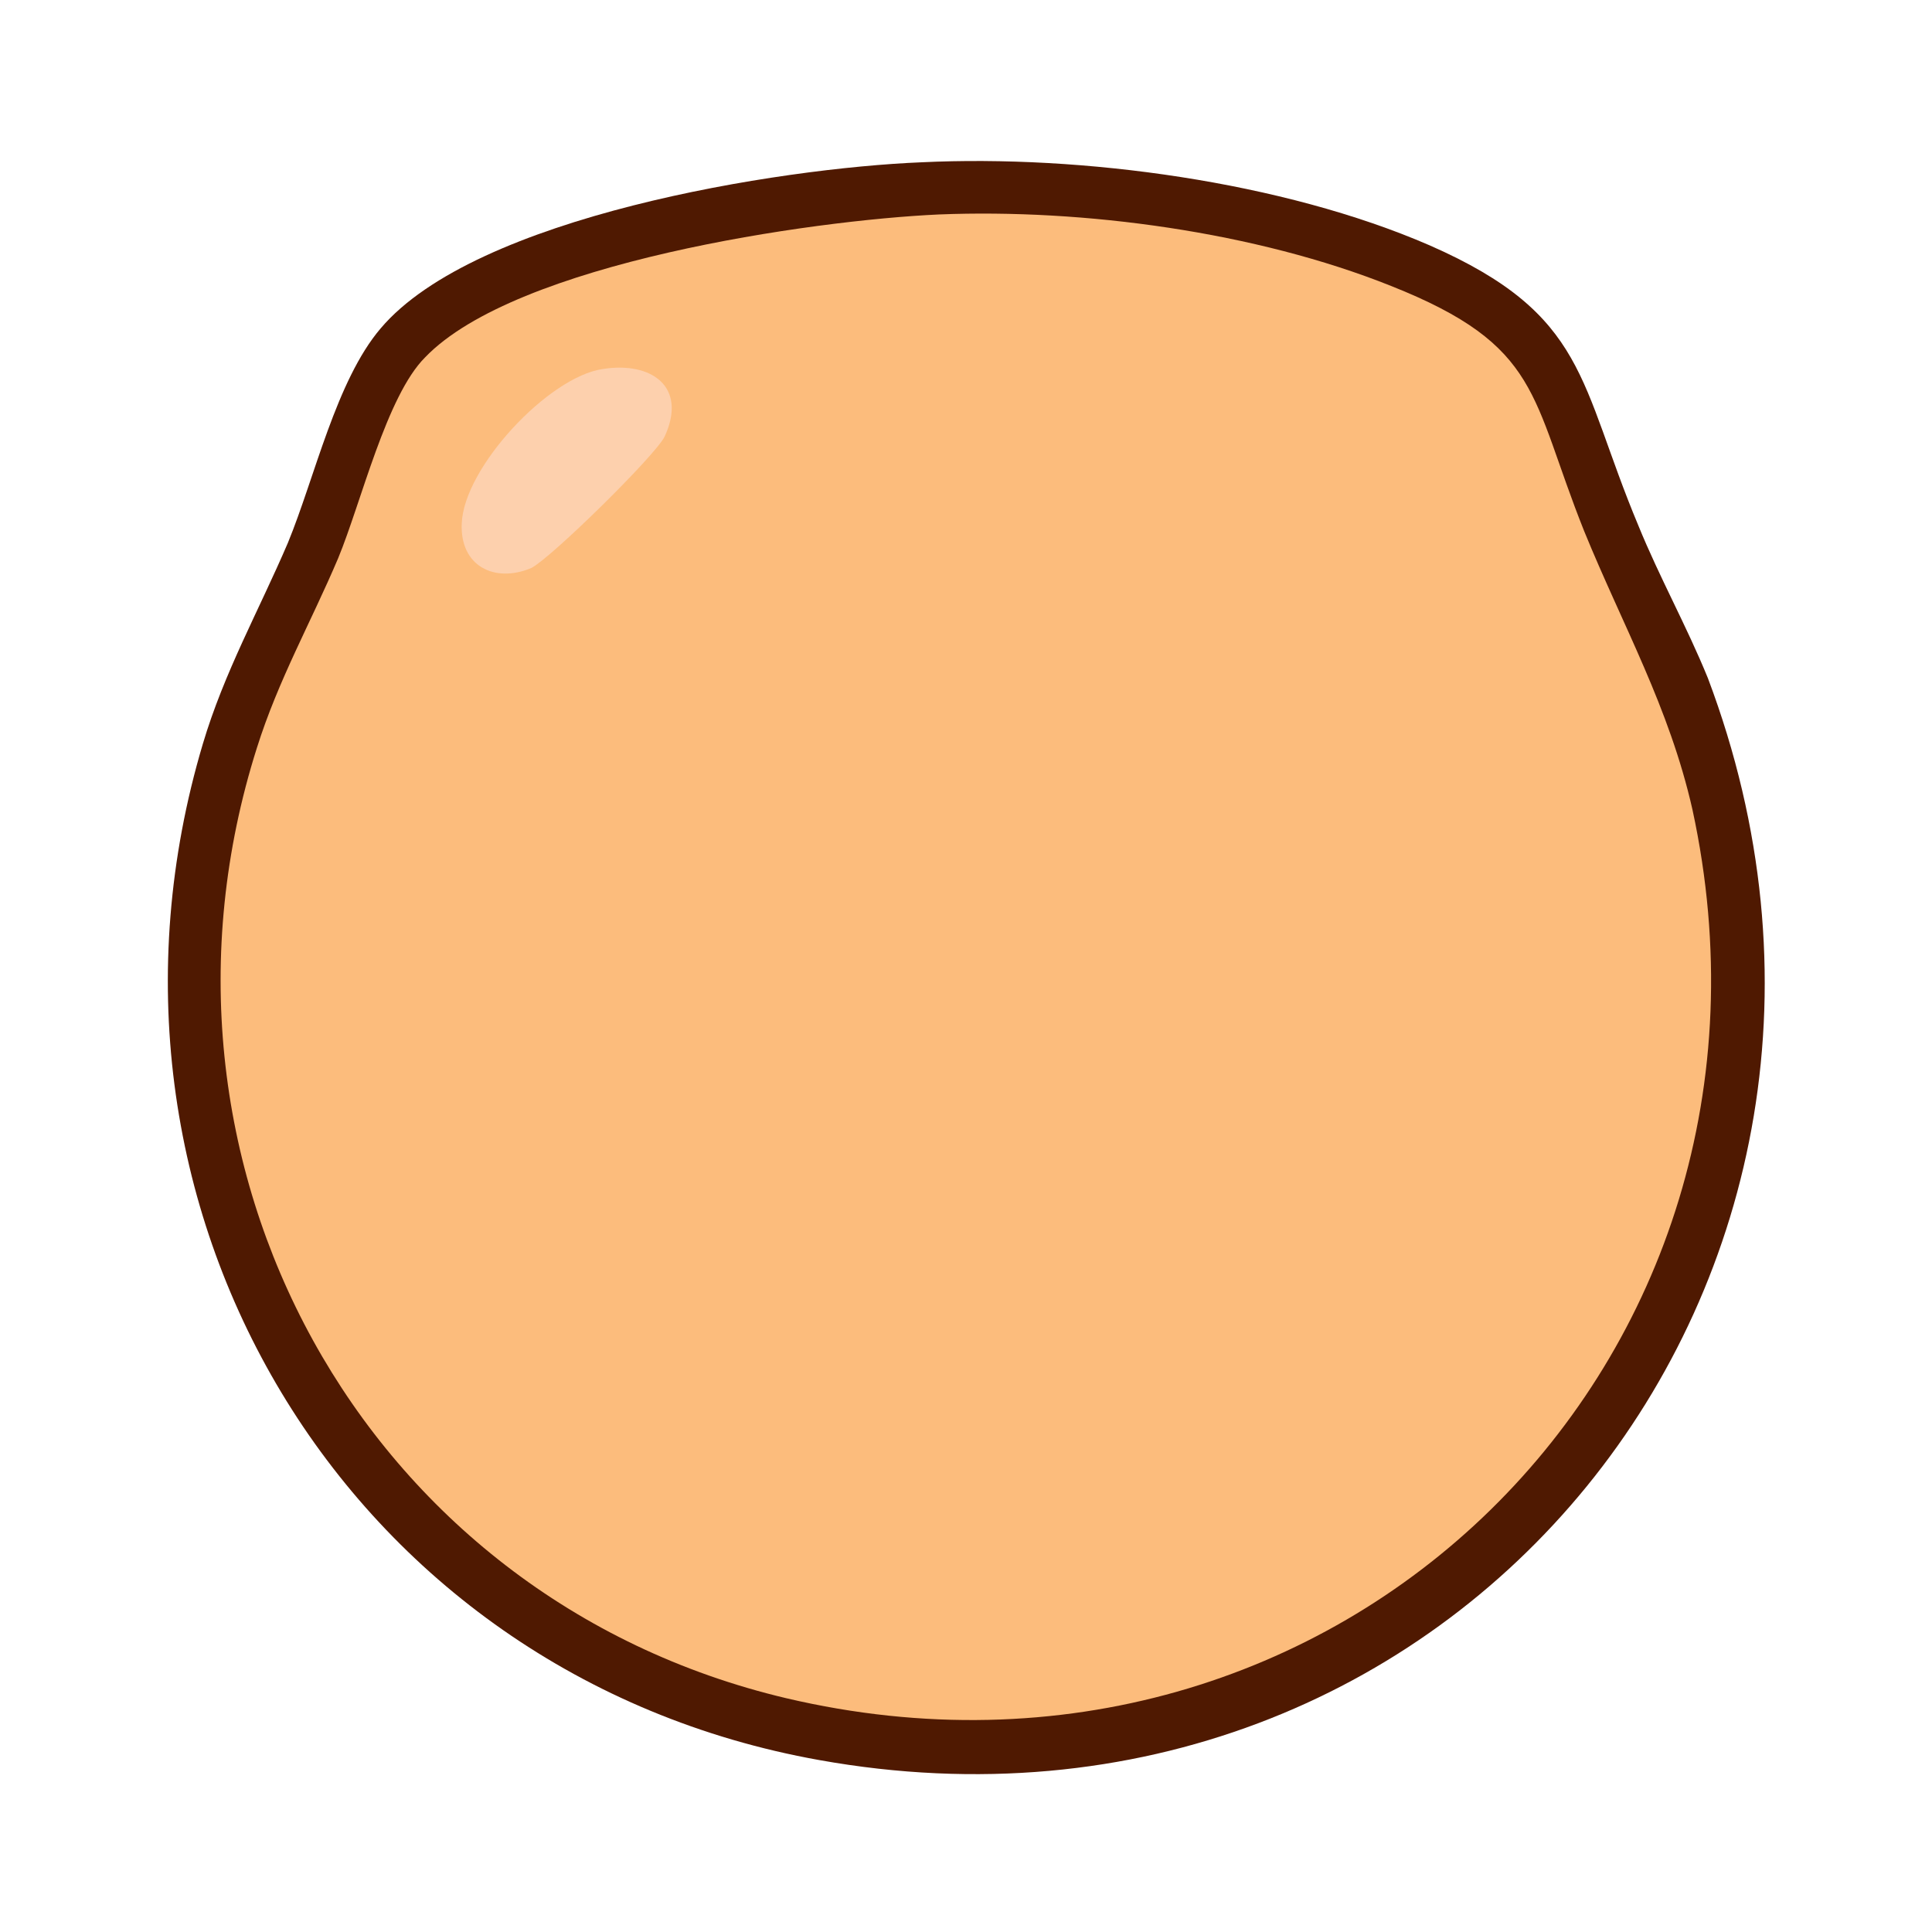
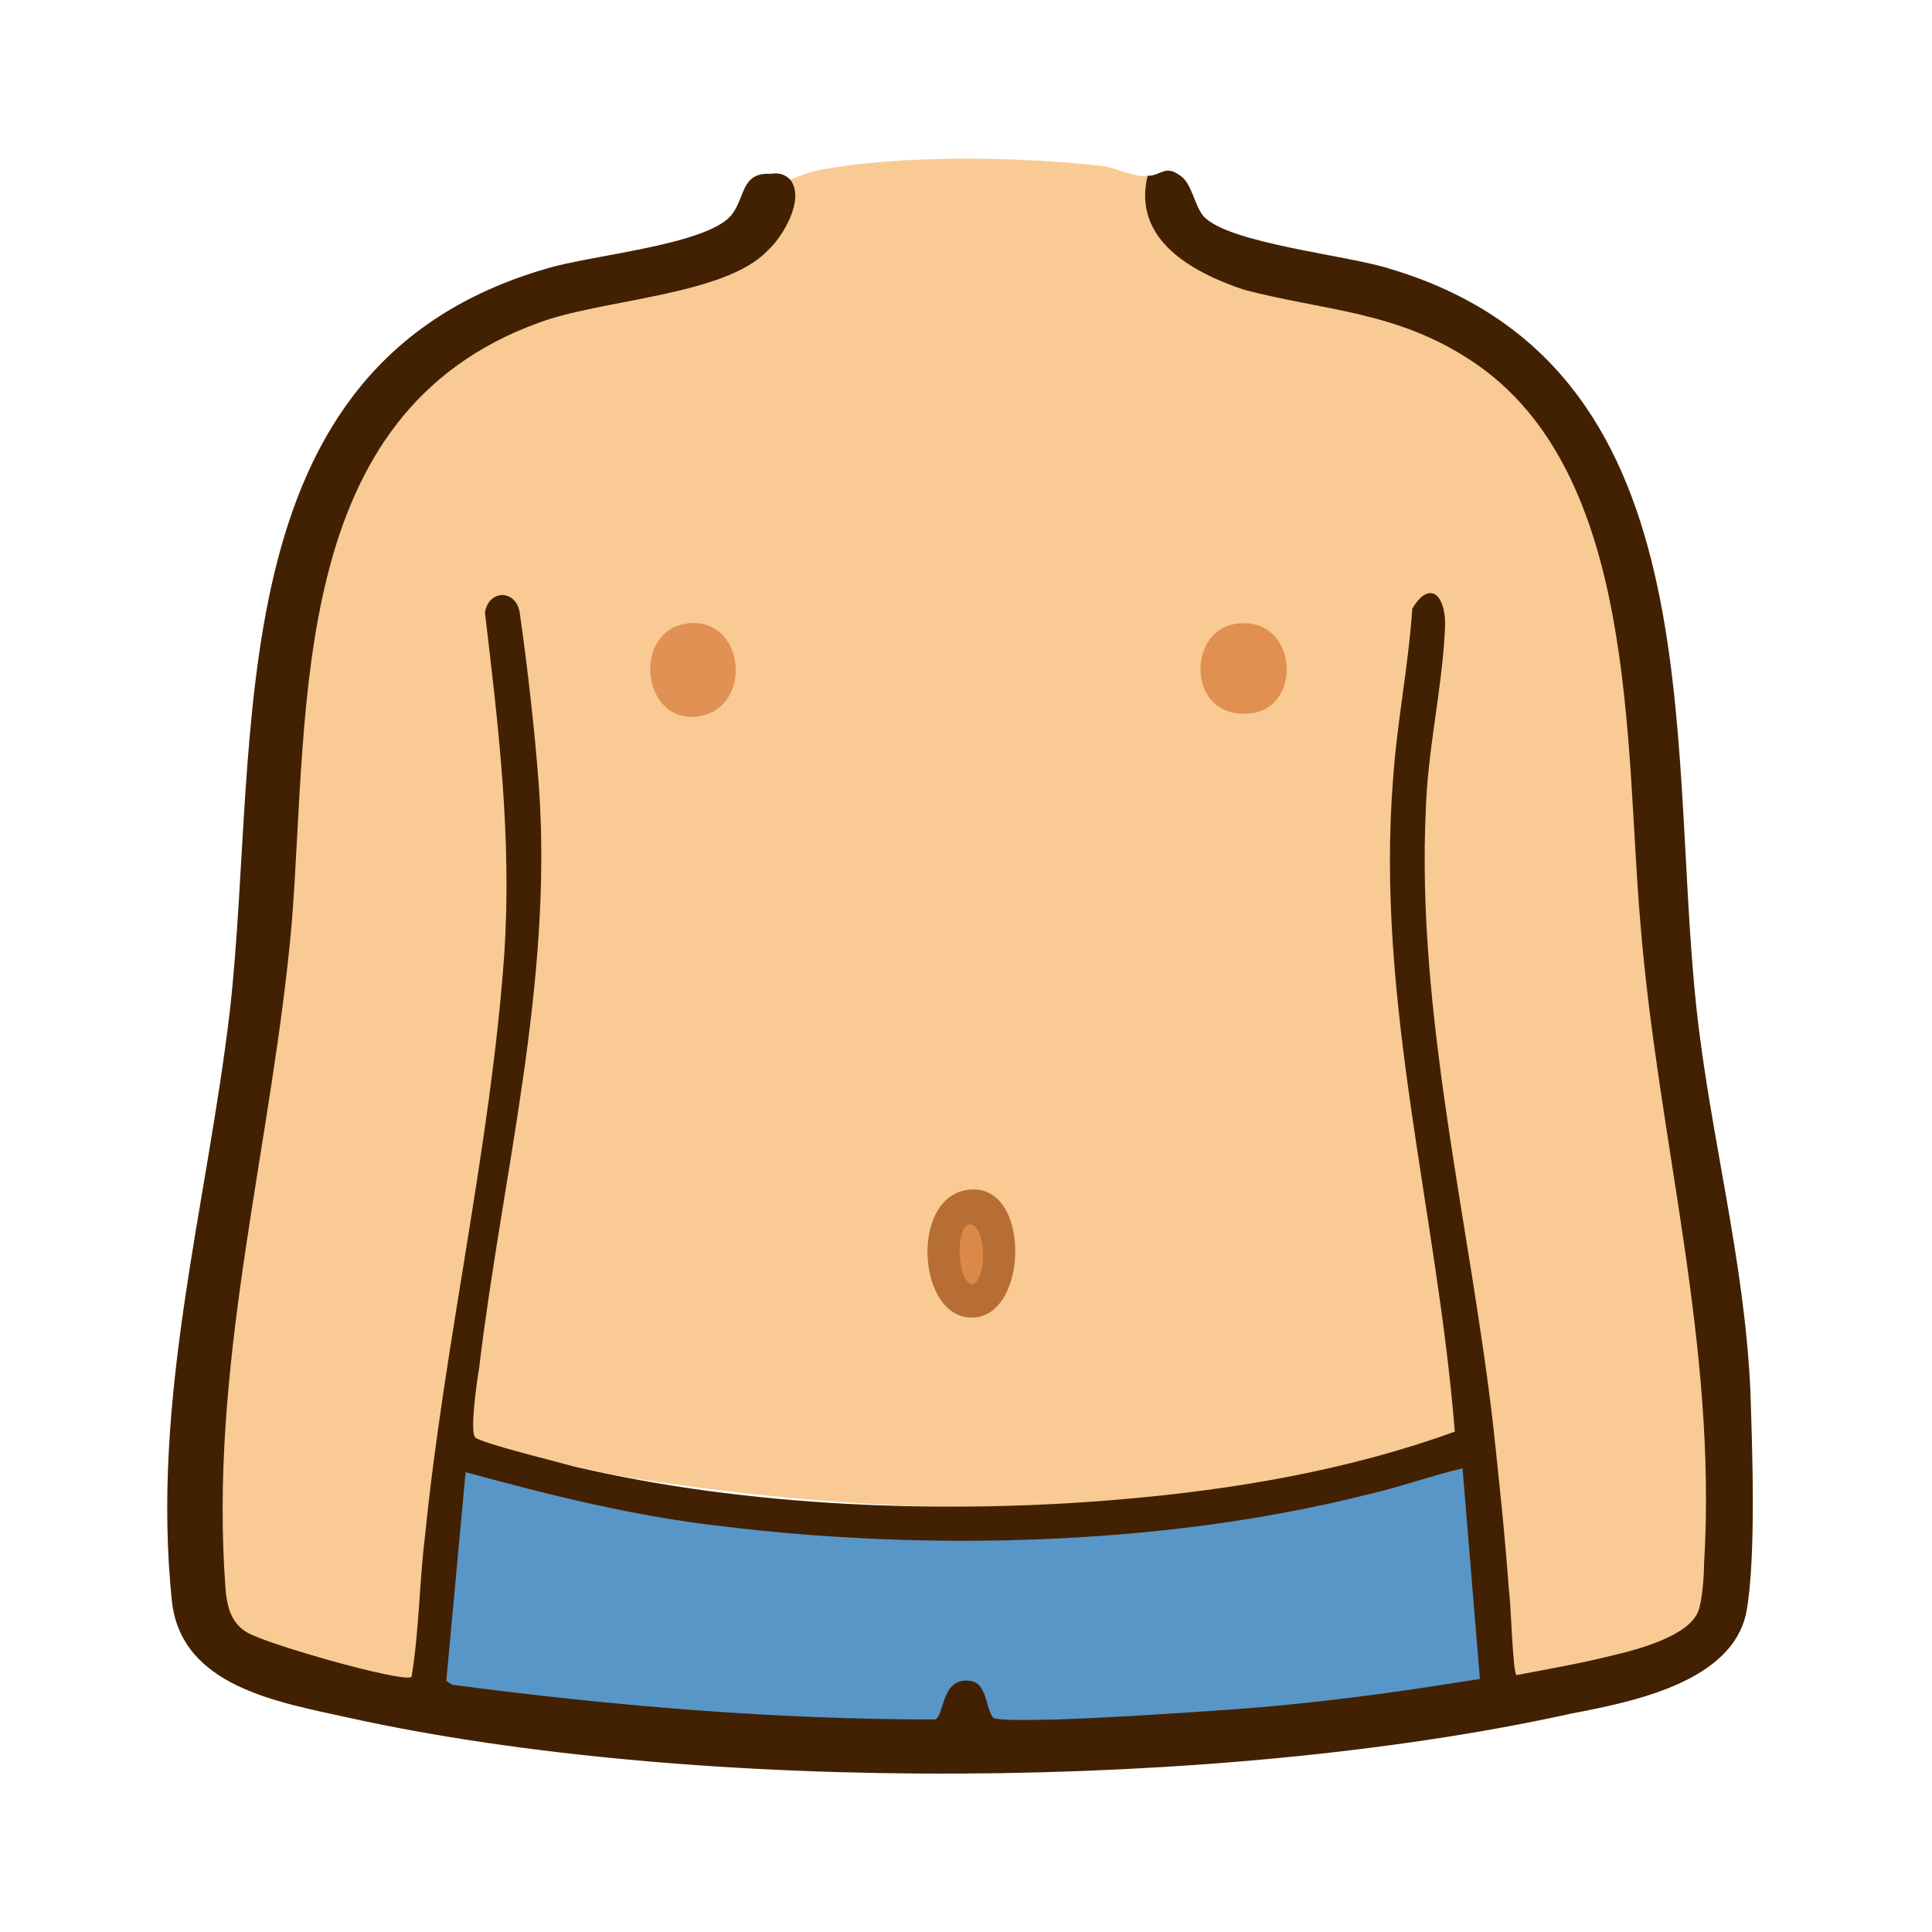
<svg xmlns="http://www.w3.org/2000/svg" viewBox="0 0 100 100">
  <g>
-     <path fill="#4F1901" d="M47.7 8.4c8.3-.4 18.7 1 26.3 4.3c8.2 3.6 7.7 7.1 10.8 14.5c1.1 2.7 2.5 5.2 3.6 7.9c11.7 31-13.1 61.9-46 56C17.8 86.7 3.4 62.3 10.5 38.5c1.1-3.7 2.9-6.9 4.4-10.4c1.4-3.4 2.5-8.4 4.8-11.1C24.6 11.2 40.3 8.7 47.7 8.4z" />
-     <path fill="#FCBC7C" d="M48.6 11.1c7.5-.3 16.4 .9 23.4 3.7c7.8 3.1 7.2 5.7 10 12.7c2 4.9 4.4 9.1 5.6 14.4c6.2 28.6-18.4 52.7-46.9 46C18.7 82.7 6.5 60.1 13.3 38.7c1.1-3.5 2.8-6.5 4.2-9.8c1.2-2.9 2.5-8.4 4.5-10.4C26.7 13.6 42 11.4 48.6 11.1z" />
-     <path fill="#FDD0AD" d="M31.2 19.1c2.5-.4 4.4 .9 3.2 3.5c-.5 1-5.9 6.3-6.9 6.8c-1.9 .8-3.7-.1-3.6-2.3C24 24.2 28.4 19.5 31.2 19.1z" />
+     <path fill="#F9CA93" d="M59.4 9.1l.3 .4c-.5 2.8 2.3 4.4 4.6 5l6.2 1.3c11.8 2.5 13.4 13.6 14.3 23.7c.3 8.5 1.5 17.1 2.9 25.6c.9 5.5 1 11 .8 16.4c0 1-.1 1.9-.9 2.6c-1.4 1.2-7 2.5-8.6 2.6c-.8 .1-.9-.2-1-.9c-.5-9.6-2.1-19.9-3.6-29.6c-1.1-7.4-1.3-14.7-.1-22c.1-.3 .4-3.6-.2-3.5c-.2 0-.6 .5-.6 .6c-1 7.1-1.6 14.4-.6 21.6c1.1 7 2 14.1 2.7 21.1c-13.6 5-28.7 4.7-42.9 2.5c-.8-.1-7.8-1.6-8.3-2.2c-.2-.2-.2-.5-.2-.7c.7-6.5 1.7-13 2.8-19.7c.9-7.2 1.1-15.5-.4-22.6c-.1-.7-1-.6-1.1 .1c1.2 8.7 1.6 17.4 0 26.2c-1.7 9.5-3 19.1-3.8 28.7c0 .5-.3 .6-.7 .7c-.8 .2-7.3-1.7-8.2-2.2c-1.1-.6-1.4-1.4-1.5-2.6c-.4-5.4 .1-11.1 .9-16.6c1.6-9.2 2.8-18.5 3.2-27.7c1-10.3 3.1-19.2 14.3-22.2c2.5-.4 5-1 7.5-1.7C39.5 13.4 40.9 11.6 40.9 9.3c.5-.2 1-.4 1.5-.5c4.3-.8 10.3-.7 14.7-.2C57.8 8.7 58.7 9.2 59.4 9.1z" />
+     <path fill="#422102" d="M40.9 9.3c.8 1-.4 3-1.2 3.7c-2.2 2.3-8.6 2.5-11.8 3.7C14.9 21.4 16 36.4 15.1 47.8c-1 11.2-4.1 22-3.5 33.3c.1 1.3 0 2.7 1.2 3.4c1 .6 8 2.6 8.5 2.3c.4-2.4 .4-4.9 .7-7.3c1-10 3.4-20.2 4.1-30.1c.4-6-.3-11.8-1-17.7c.2-1.2 1.6-1.2 1.8 0c.4 2.8 .8 6.3 1 9.1c.7 10.2-1.9 20-3.1 30c-.1 .6-.5 3.3-.2 3.6c.3 .3 4.4 1.3 5.1 1.5c8.9 2.1 19.3 2.5 28.4 1.7c5.8-.5 11.7-1.5 17.2-3.5c-.9-11.3-4.1-22.3-3.2-33.7c.2-3 .8-5.9 1-8.9c.9-1.5 1.7-.7 1.7 .8c-.1 3.1-.9 6.4-1 9.6c-.5 10.6 2.3 21.5 3.5 32c.3 2.8 .6 5.6 .8 8.4c.1 .5 .2 4.4 .4 4.4c1.6-.3 3.3-.6 4.9-1c1.3-.3 4-1 4.5-2.3c.2-.5 .3-1.8 .3-2.4c.7-11.5-2.4-22-3.3-33.3c-.8-9.2-.1-23.3-8.7-29c-3.9-2.6-7.6-2.6-11.8-3.7C61.7 14.1 58.6 12.4 59.4 9.1c.7 0 .9-.6 1.7 0c.6 .4 .7 1.5 1.2 2.1c1.3 1.4 7.4 2 9.6 2.7c16.9 5 14.4 24.2 15.9 38.2c.7 6.6 2.5 13.1 2.8 19.9c.1 3 .3 8.6-.2 11.4c-.7 3.7-6 4.7-9.1 5.3c-18.1 4-45.2 4.2-63.3 .2c-3.6-.8-8.6-1.6-9.1-6c-1.1-10.5 1.8-20.4 3-30.6c1.6-14.3-.9-33.4 16.4-38.4c2.3-.7 8.1-1.2 9.5-2.7c.8-.9 .5-2.3 2.1-2.2C40.4 8.9 40.7 9.1 40.9 9.3z" />
+     <path fill="#B76E34" d="M50 61.6c3.4-.6 3.3 6.6 .3 6.6C47.5 68.2 47.1 62.1 50 61.6z" />
+     <path fill="#E09153" d="M35.4 32.3c3.2-.6 3.7 4.5 .6 4.8C33.2 37.3 32.8 32.8 35.4 32.3z" />
+     <path fill="#E09051" d="M63.9 32.3c3.5-.6 3.7 5.2 0 4.6C61.5 36.5 61.6 32.7 63.9 32.3z" />
+     <path fill="#5896C8" d="M75.7 76l.9 10.9c-4.3 .7-8.7 1.3-13.1 1.6c-2.9 .2-5.9 .4-8.8 .5c-.5 0-3.1 .1-3.3-.1c-.4-.5-.3-1.8-1.2-1.9c-1.5-.2-1.3 1.8-1.8 2c-8.3 0-16.7-.7-25-1.8l-.3-.2l1-10.8c4.4 1.2 8.8 2.3 13.3 2.8c10.6 1.3 22.8 1 33.2-1.6C72.4 77 74 76.4 75.7 76z" />
+     <path fill="#DB8949" d="M50.1 63.4c.9-.3 1.1 2.8 .2 3.1C49.5 66.2 49.5 63.6 50.1 63.4z" />
  </g>
</svg>
